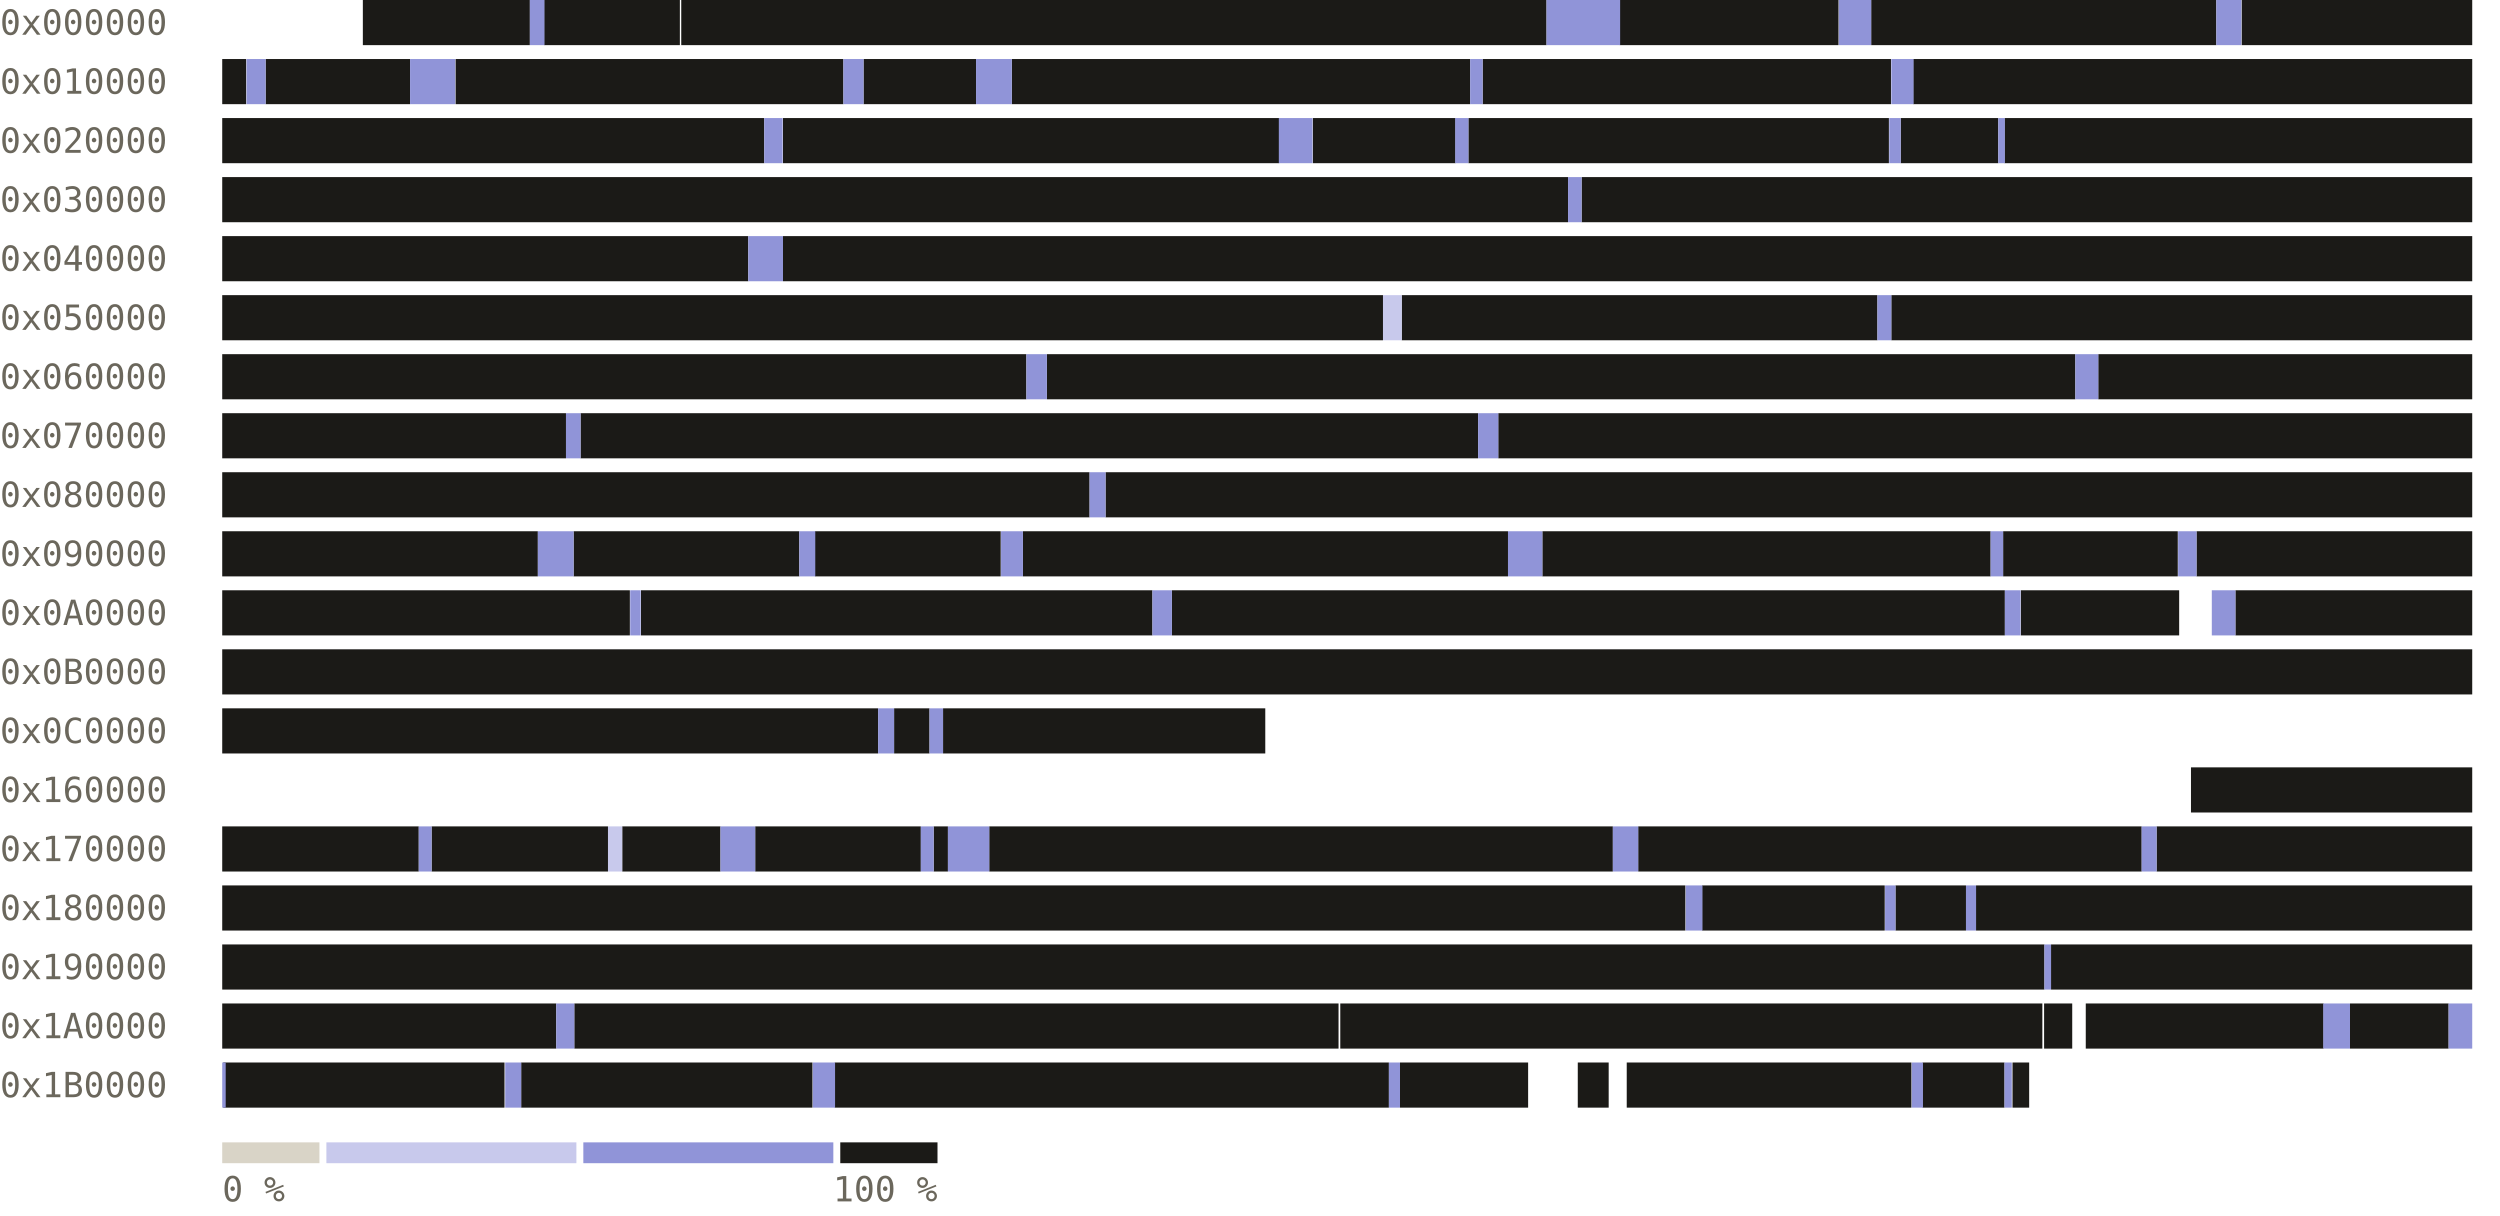
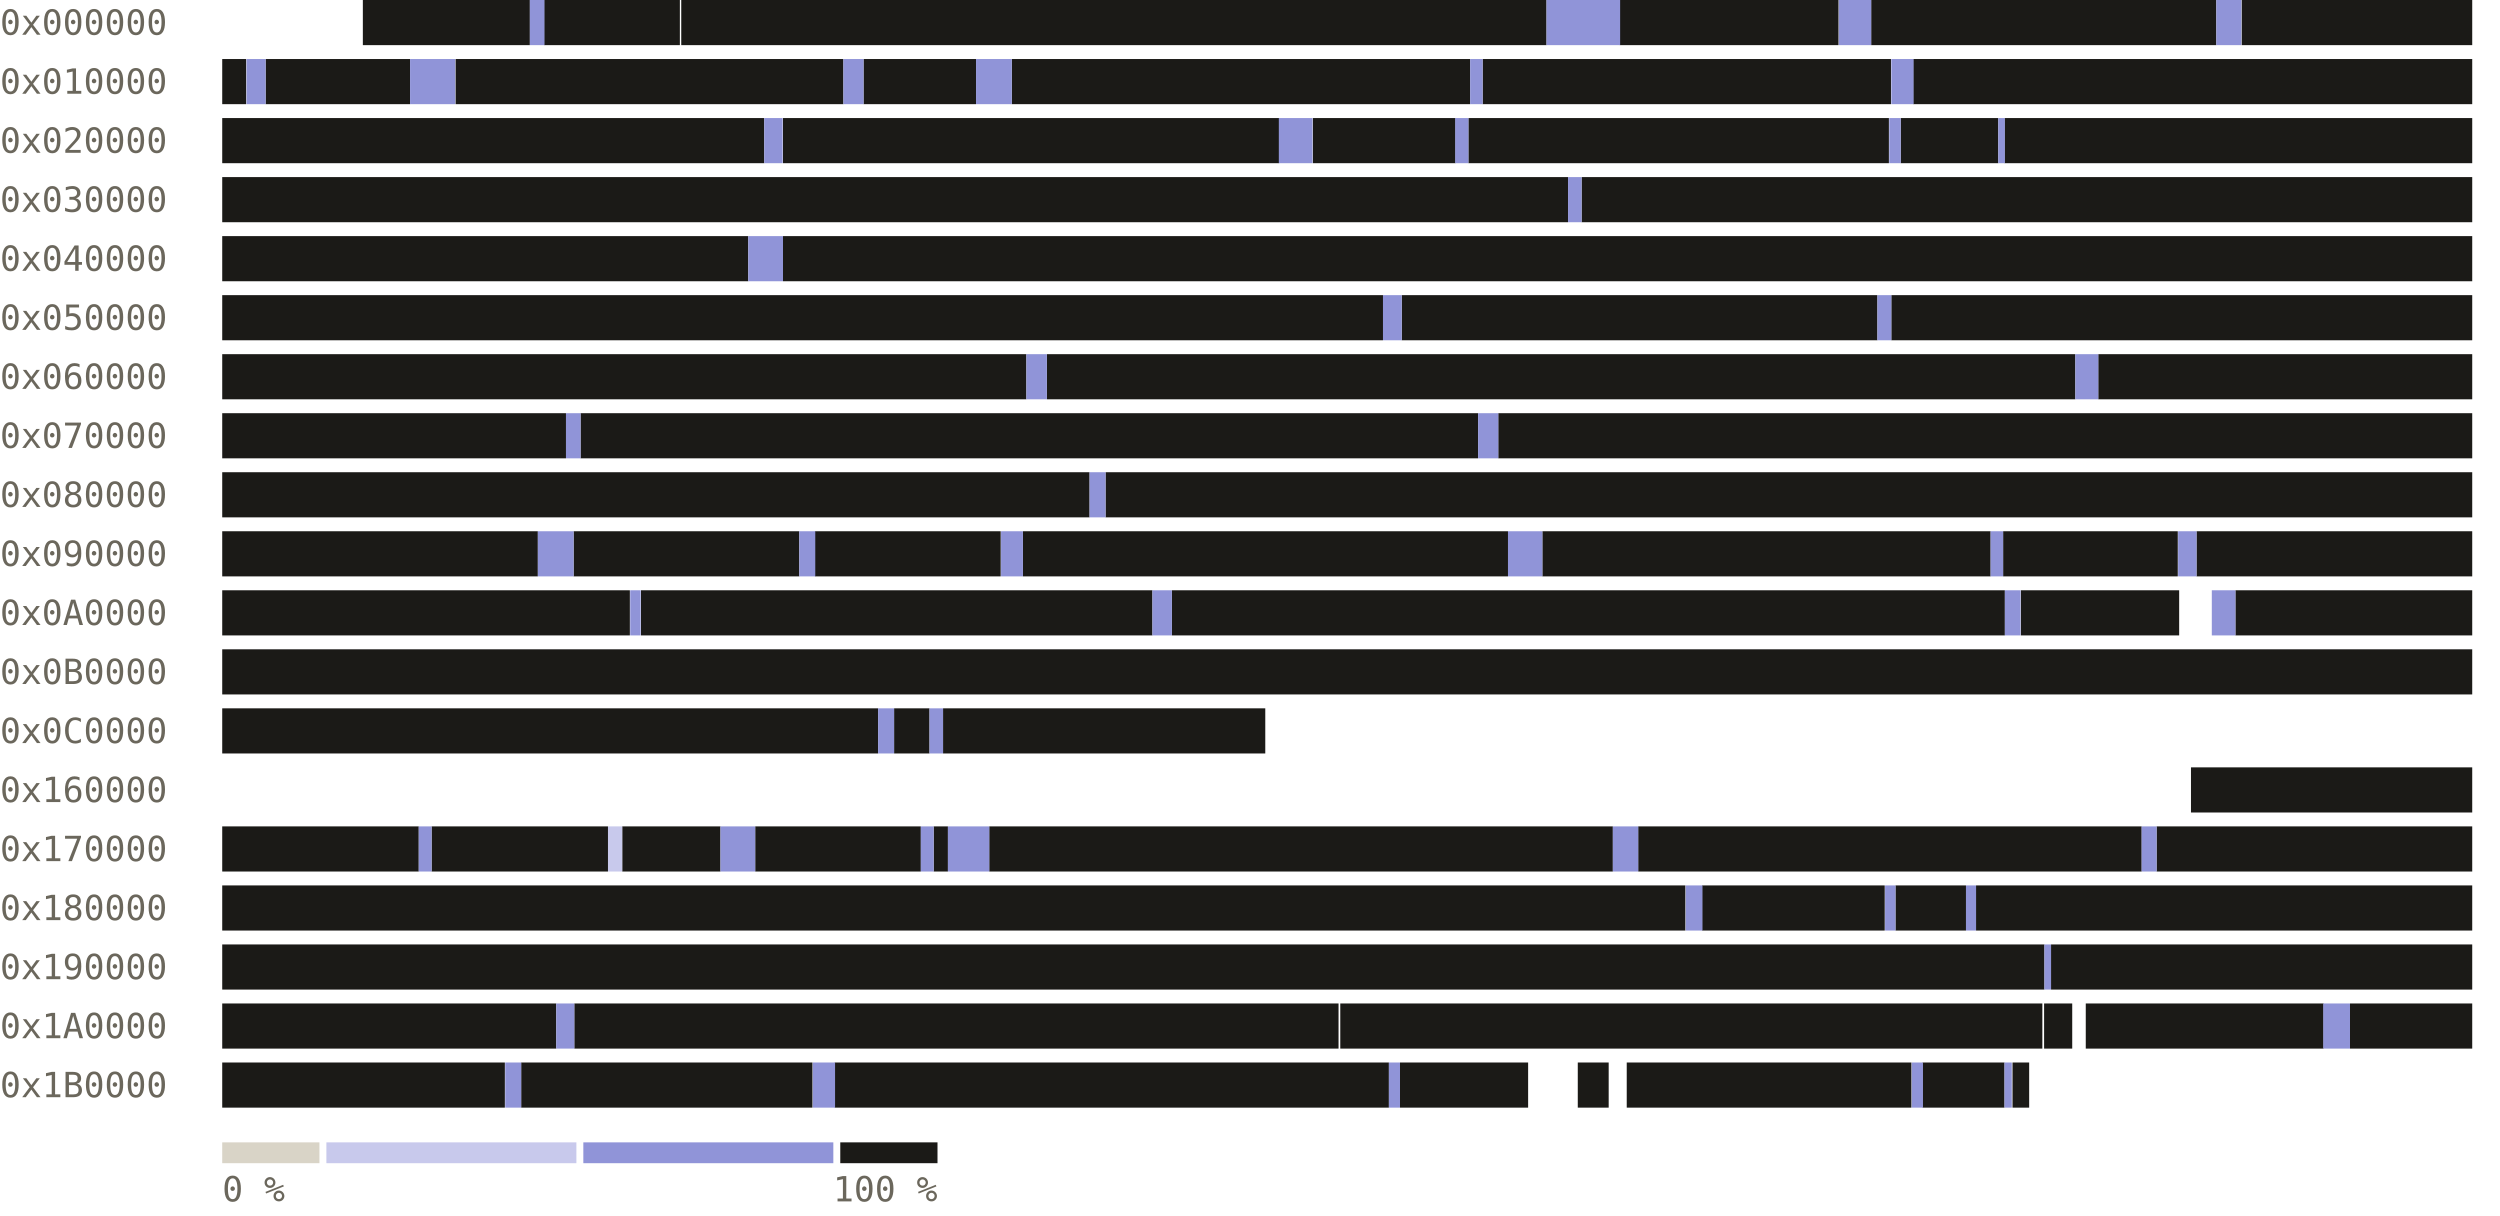
<svg xmlns="http://www.w3.org/2000/svg" viewBox="0 0 720 350" width="720" height="350">
  <style>text{font:10px monospace;fill:#6b675c}.q0{fill:#d9d4c7}.q1{fill:#e3e2f2}.q2{fill:#d6d6ef}.q3{fill:#c8c9ec}.q4{fill:#babce8}.q5{fill:#acafe4}.q6{fill:#9ea2df}.q7{fill:#9094d8}.q8{fill:#8186cf}.q9{fill:#7277c4}.q10{fill:#1b1a17}@media (prefers-color-scheme:dark){text{fill:#a8a293}.q0{fill:#4a463d}.q1{fill:#35375a}.q2{fill:#3c3f66}.q3{fill:#444772}.q4{fill:#4d517f}.q5{fill:#575b8c}.q6{fill:#62669a}.q7{fill:#6e72a8}.q8{fill:#7b7fb6}.q9{fill:#888cc4}.q10{fill:#d6d0bd}}</style>
  <text x="0" y="10">0x000000</text>
  <text x="0" y="27">0x010000</text>
  <text x="0" y="44">0x020000</text>
  <text x="0" y="61">0x030000</text>
  <text x="0" y="78">0x040000</text>
  <text x="0" y="95">0x050000</text>
  <text x="0" y="112">0x060000</text>
  <text x="0" y="129">0x070000</text>
  <text x="0" y="146">0x080000</text>
  <text x="0" y="163">0x090000</text>
  <text x="0" y="180">0x0A0000</text>
  <text x="0" y="197">0x0B0000</text>
  <text x="0" y="214">0x0C0000</text>
  <text x="0" y="231">0x160000</text>
  <text x="0" y="248">0x170000</text>
  <text x="0" y="265">0x180000</text>
  <text x="0" y="282">0x190000</text>
  <text x="0" y="299">0x1A0000</text>
  <text x="0" y="316">0x1B0000</text>
-   <path class="q10" d="M104.5 0h48.1v13h-48.1zM156.7 0h39.1v13h-39.1zM196.2 0h249.2v13h-249.2zM466.5 0h63v13h-63zM538.9 0h99.4v13h-99.4zM645.6 0h66.4v13h-66.4zM64 17h6.9v13h-6.9zM76.5 17h41.6v13h-41.6zM131.2 17h111.7v13h-111.7zM248.7 17h32.4v13h-32.4zM291.4 17h132v13h-132zM427 17h117.6v13h-117.6zM551 17h161v13h-161zM64 34h156.1v13h-156.1zM225.5 34h142.9v13h-142.9zM378.1 34h41.1v13h-41.1zM422.9 34h121.1v13h-121.1zM547.4 34h28.1v13h-28.1zM577.3 34h134.7v13h-134.7zM64 51h387.6v13h-387.6zM455.5 51h256.5v13h-256.5zM64 68h151.5v13h-151.5zM225.5 68h486.5v13h-486.5zM64 85h334.3v13h-334.3zM403.7 85h137v13h-137zM544.7 85h167.3v13h-167.3zM64 102h231.6v13h-231.6zM301.5 102h296.2v13h-296.2zM604.3 102h107.7v13h-107.7zM64 119h99v13h-99zM167.2 119h258.5v13h-258.5zM431.5 119h280.5v13h-280.5zM64 136h249.8v13h-249.8zM318.4 136h393.6v13h-393.6zM64 153h90.9v13h-90.9zM165.2 153h65v13h-65zM234.7 153h53.5v13h-53.5zM294.6 153h139.7v13h-139.7zM444.2 153h129.1v13h-129.1zM576.9 153h50.3v13h-50.3zM632.6 153h79.4v13h-79.4zM64 170h117.4v13h-117.4zM184.6 170h147.3v13h-147.3zM337.5 170h239.9v13h-239.9zM582 170h45.6v13h-45.6zM643.8 170h68.2v13h-68.2zM64 187h648v13h-648zM64 204h188.9v13h-188.9zM257.5 204h10.2v13h-10.2zM271.6 204h92.8v13h-92.8zM631 221h81v13h-81zM64 238h56.6v13h-56.6zM124.3 238h50.8v13h-50.8zM179.2 238h28.3v13h-28.3zM217.5 238h47.7v13h-47.7zM268.9 238h4.1v13h-4.1zM284.9 238h179.6v13h-179.6zM471.8 238h145v13h-145zM621.1 238h90.9v13h-90.9zM64 255h421.4v13h-421.4zM490.2 255h52.6v13h-52.6zM545.9 255h20.3v13h-20.3zM569.1 255h142.9v13h-142.9zM64 272h524.8v13h-524.8zM590.7 272h121.3v13h-121.3zM64 289h96.2v13h-96.2zM165.4 289h220.1v13h-220.1zM386 289h202.2v13h-202.2zM588.7 289h8.1v13h-8.1zM600.7 289h68.5v13h-68.5zM676.8 289h28.4v13h-28.4zM64.3 306h81v13h-81zM150.1 306h83.9v13h-83.9zM240.4 306h159.6v13h-159.6zM403.2 306h36.9v13h-36.9zM454.4 306h8.9v13h-8.9zM468.5 306h82v13h-82zM553.7 306h23.6v13h-23.6zM579.6 306h4.8v13h-4.8z" />
-   <path class="q7" d="M152.6 0h4.2v13h-4.2zM445.4 0h21.2v13h-21.2zM529.6 0h9.3v13h-9.3zM638.3 0h7.2v13h-7.2zM71 17h5.5v13h-5.5zM118.1 17h13v13h-13zM242.9 17h5.8v13h-5.8zM281.1 17h10.3v13h-10.3zM423.4 17h3.6v13h-3.6zM544.7 17h6.4v13h-6.4zM220.1 34h5.3v13h-5.3zM368.3 34h9.7v13h-9.7zM419.1 34h3.8v13h-3.8zM544.1 34h3.3v13h-3.3zM575.5 34h1.9v13h-1.9zM451.6 51h3.9v13h-3.9zM215.5 68h10v13h-10zM540.7 85h4v13h-4zM295.6 102h5.9v13h-5.9zM597.7 102h6.6v13h-6.6zM163 119h4.2v13h-4.2zM425.7 119h5.8v13h-5.8zM313.8 136h4.6v13h-4.6zM154.9 153h10.3v13h-10.3zM230.2 153h4.6v13h-4.6zM288.3 153h6.3v13h-6.3zM434.3 153h9.9v13h-9.9zM573.3 153h3.6v13h-3.6zM627.3 153h5.3v13h-5.3zM181.5 170h3v13h-3zM331.9 170h5.6v13h-5.6zM577.4 170h4.5v13h-4.5zM637 170h6.8v13h-6.8zM252.9 204h4.6v13h-4.6zM267.7 204h3.9v13h-3.9zM120.6 238h3.7v13h-3.7zM207.5 238h10v13h-10zM265.2 238h3.7v13h-3.7zM273 238h11.9v13h-11.9zM464.5 238h7.3v13h-7.3zM616.8 238h4.3v13h-4.3zM485.5 255h4.8v13h-4.8zM542.9 255h3v13h-3zM566.2 255h2.9v13h-2.9zM588.8 272h1.9v13h-1.9zM160.2 289h5.2v13h-5.2zM669.1 289h7.7v13h-7.7zM705.2 289h6.8v13h-6.8zM64 306h1v13h-1zM145.5 306h4.6v13h-4.6zM234.1 306h6.4v13h-6.4zM400 306h3.2v13h-3.2zM550.6 306h3.2v13h-3.2zM577.3 306h2.1v13h-2.1z" />
-   <path class="q3" d="M398.3 85h5.4v13h-5.4zM175.1 238h4.1v13h-4.1z" />
+   <path class="q10" d="M104.5 0h48.1v13h-48.1zM156.7 0h39.1v13h-39.1zM196.2 0h249.2v13h-249.2zM466.5 0h63v13h-63zM538.9 0h99.4v13h-99.4zM645.6 0h66.4v13h-66.4zM64 17h6.9v13h-6.9zM76.5 17h41.6v13h-41.6zM131.2 17h111.7v13h-111.7zM248.7 17h32.4v13h-32.4zM291.4 17h132v13h-132zM427 17h117.6v13h-117.6zM551 17h161v13h-161zM64 34h156.1v13h-156.1zM225.5 34h142.9v13h-142.9zM378.1 34h41.1v13h-41.1zM422.9 34h121.1v13h-121.1zM547.4 34h28.1v13h-28.1zM577.3 34h134.7v13h-134.7zM64 51h387.6v13h-387.6zM455.5 51h256.5v13h-256.5zM64 68h151.5v13h-151.5zM225.5 68h486.5v13h-486.5zM64 85h334.3v13h-334.3zM403.7 85h137v13h-137zM544.7 85h167.3v13h-167.3zM64 102h231.6v13h-231.6zM301.5 102h296.2v13h-296.2zM604.3 102h107.7v13h-107.7zM64 119h99v13h-99zM167.2 119h258.5v13h-258.5zM431.5 119h280.5v13h-280.5zM64 136h249.8v13h-249.8zM318.4 136h393.6v13h-393.6zM64 153h90.9v13h-90.9zM165.2 153h65v13h-65zM234.7 153h53.5v13h-53.5zM294.6 153h139.7v13h-139.7zM444.2 153h129.1v13h-129.1zM576.9 153h50.3v13h-50.3zM632.6 153h79.4v13h-79.4zM64 170h117.4v13h-117.4zM184.6 170h147.3v13h-147.3zM337.5 170h239.9v13h-239.9zM582 170h45.6v13h-45.6zM643.8 170h68.2v13h-68.2zM64 187h648v13h-648zM64 204h188.9v13h-188.9zM257.5 204h10.2v13h-10.2zM271.6 204h92.8v13h-92.8zM631 221h81v13h-81zM64 238h56.6v13h-56.6zM124.3 238h50.8v13h-50.8zM179.2 238h28.3v13h-28.3zM217.5 238h47.7v13h-47.7zM268.9 238h4.1v13h-4.1zM284.9 238h179.6v13h-179.6zM471.8 238h145v13h-145zM621.1 238h90.9v13h-90.9zM64 255h421.4v13h-421.4zM490.2 255h52.6v13h-52.6zM545.9 255h20.3v13h-20.3zM569.1 255h142.9v13h-142.9zM64 272h524.8v13h-524.8zM590.7 272h121.3v13h-121.3zM64 289h96.2v13h-96.2zM165.4 289h220.1v13h-220.1zM386 289h202.2v13h-202.2zM588.7 289h8.1v13h-8.1zM600.7 289h68.5v13h-68.5zM676.8 289h35.2v13h-35.2zM64 306h81.4v13h-81.4zM150.1 306h83.9v13h-83.9zM240.4 306h159.6v13h-159.6zM403.2 306h36.9v13h-36.9zM454.4 306h8.9v13h-8.9zM468.5 306h82v13h-82zM553.7 306h23.6v13h-23.6zM579.6 306h4.8v13h-4.8z" />
+   <path class="q7" d="M152.6 0h4.2v13h-4.2zM445.4 0h21.2v13h-21.2zM529.6 0h9.3v13h-9.3zM638.3 0h7.2v13h-7.2zM71 17h5.5v13h-5.5zM118.1 17h13v13h-13zM242.9 17h5.8v13h-5.8zM281.1 17h10.3v13h-10.3zM423.4 17h3.6v13h-3.6zM544.7 17h6.4v13h-6.4zM220.1 34h5.3v13h-5.3zM368.3 34h9.7v13h-9.7zM419.1 34h3.8v13h-3.8zM544.1 34h3.3v13h-3.3zM575.5 34h1.9v13h-1.9zM451.6 51h3.9v13h-3.9zM215.5 68h10v13h-10zM398.3 85h5.4v13h-5.4zM540.7 85h4v13h-4zM295.6 102h5.9v13h-5.9zM597.7 102h6.6v13h-6.6zM163 119h4.2v13h-4.2zM425.7 119h5.8v13h-5.8zM313.8 136h4.6v13h-4.6zM154.9 153h10.3v13h-10.3zM230.2 153h4.6v13h-4.6zM288.3 153h6.3v13h-6.3zM434.3 153h9.9v13h-9.9zM573.3 153h3.6v13h-3.6zM627.3 153h5.3v13h-5.3zM181.5 170h3v13h-3zM331.9 170h5.6v13h-5.6zM577.4 170h4.5v13h-4.5zM637 170h6.8v13h-6.8zM252.9 204h4.6v13h-4.6zM267.7 204h3.9v13h-3.9zM120.6 238h3.7v13h-3.7zM207.5 238h10v13h-10zM265.2 238h3.7v13h-3.7zM273 238h11.9v13h-11.9zM464.5 238h7.3v13h-7.3zM616.8 238h4.3v13h-4.3zM485.5 255h4.8v13h-4.8zM542.9 255h3v13h-3zM566.2 255h2.9v13h-2.9zM588.8 272h1.9v13h-1.9zM160.2 289h5.2v13h-5.2zM669.1 289h7.7v13h-7.7zM145.5 306h4.6v13h-4.6zM234.1 306h6.4v13h-6.4zM400 306h3.2v13h-3.2zM550.6 306h3.2v13h-3.2zM577.3 306h2.1v13h-2.1z" />
+   <path class="q3" d="M175.1 238h4.1v13h-4.1z" />
  <rect class="q0" x="64" y="329" width="28" height="6" />
  <rect class="q3" x="94" y="329" width="72" height="6" />
  <rect class="q7" x="168" y="329" width="72" height="6" />
  <rect class="q10" x="242" y="329" width="28" height="6" />
  <text x="64" y="346">0 %</text>
  <text x="270" y="346" text-anchor="end">100 %</text>
</svg>
